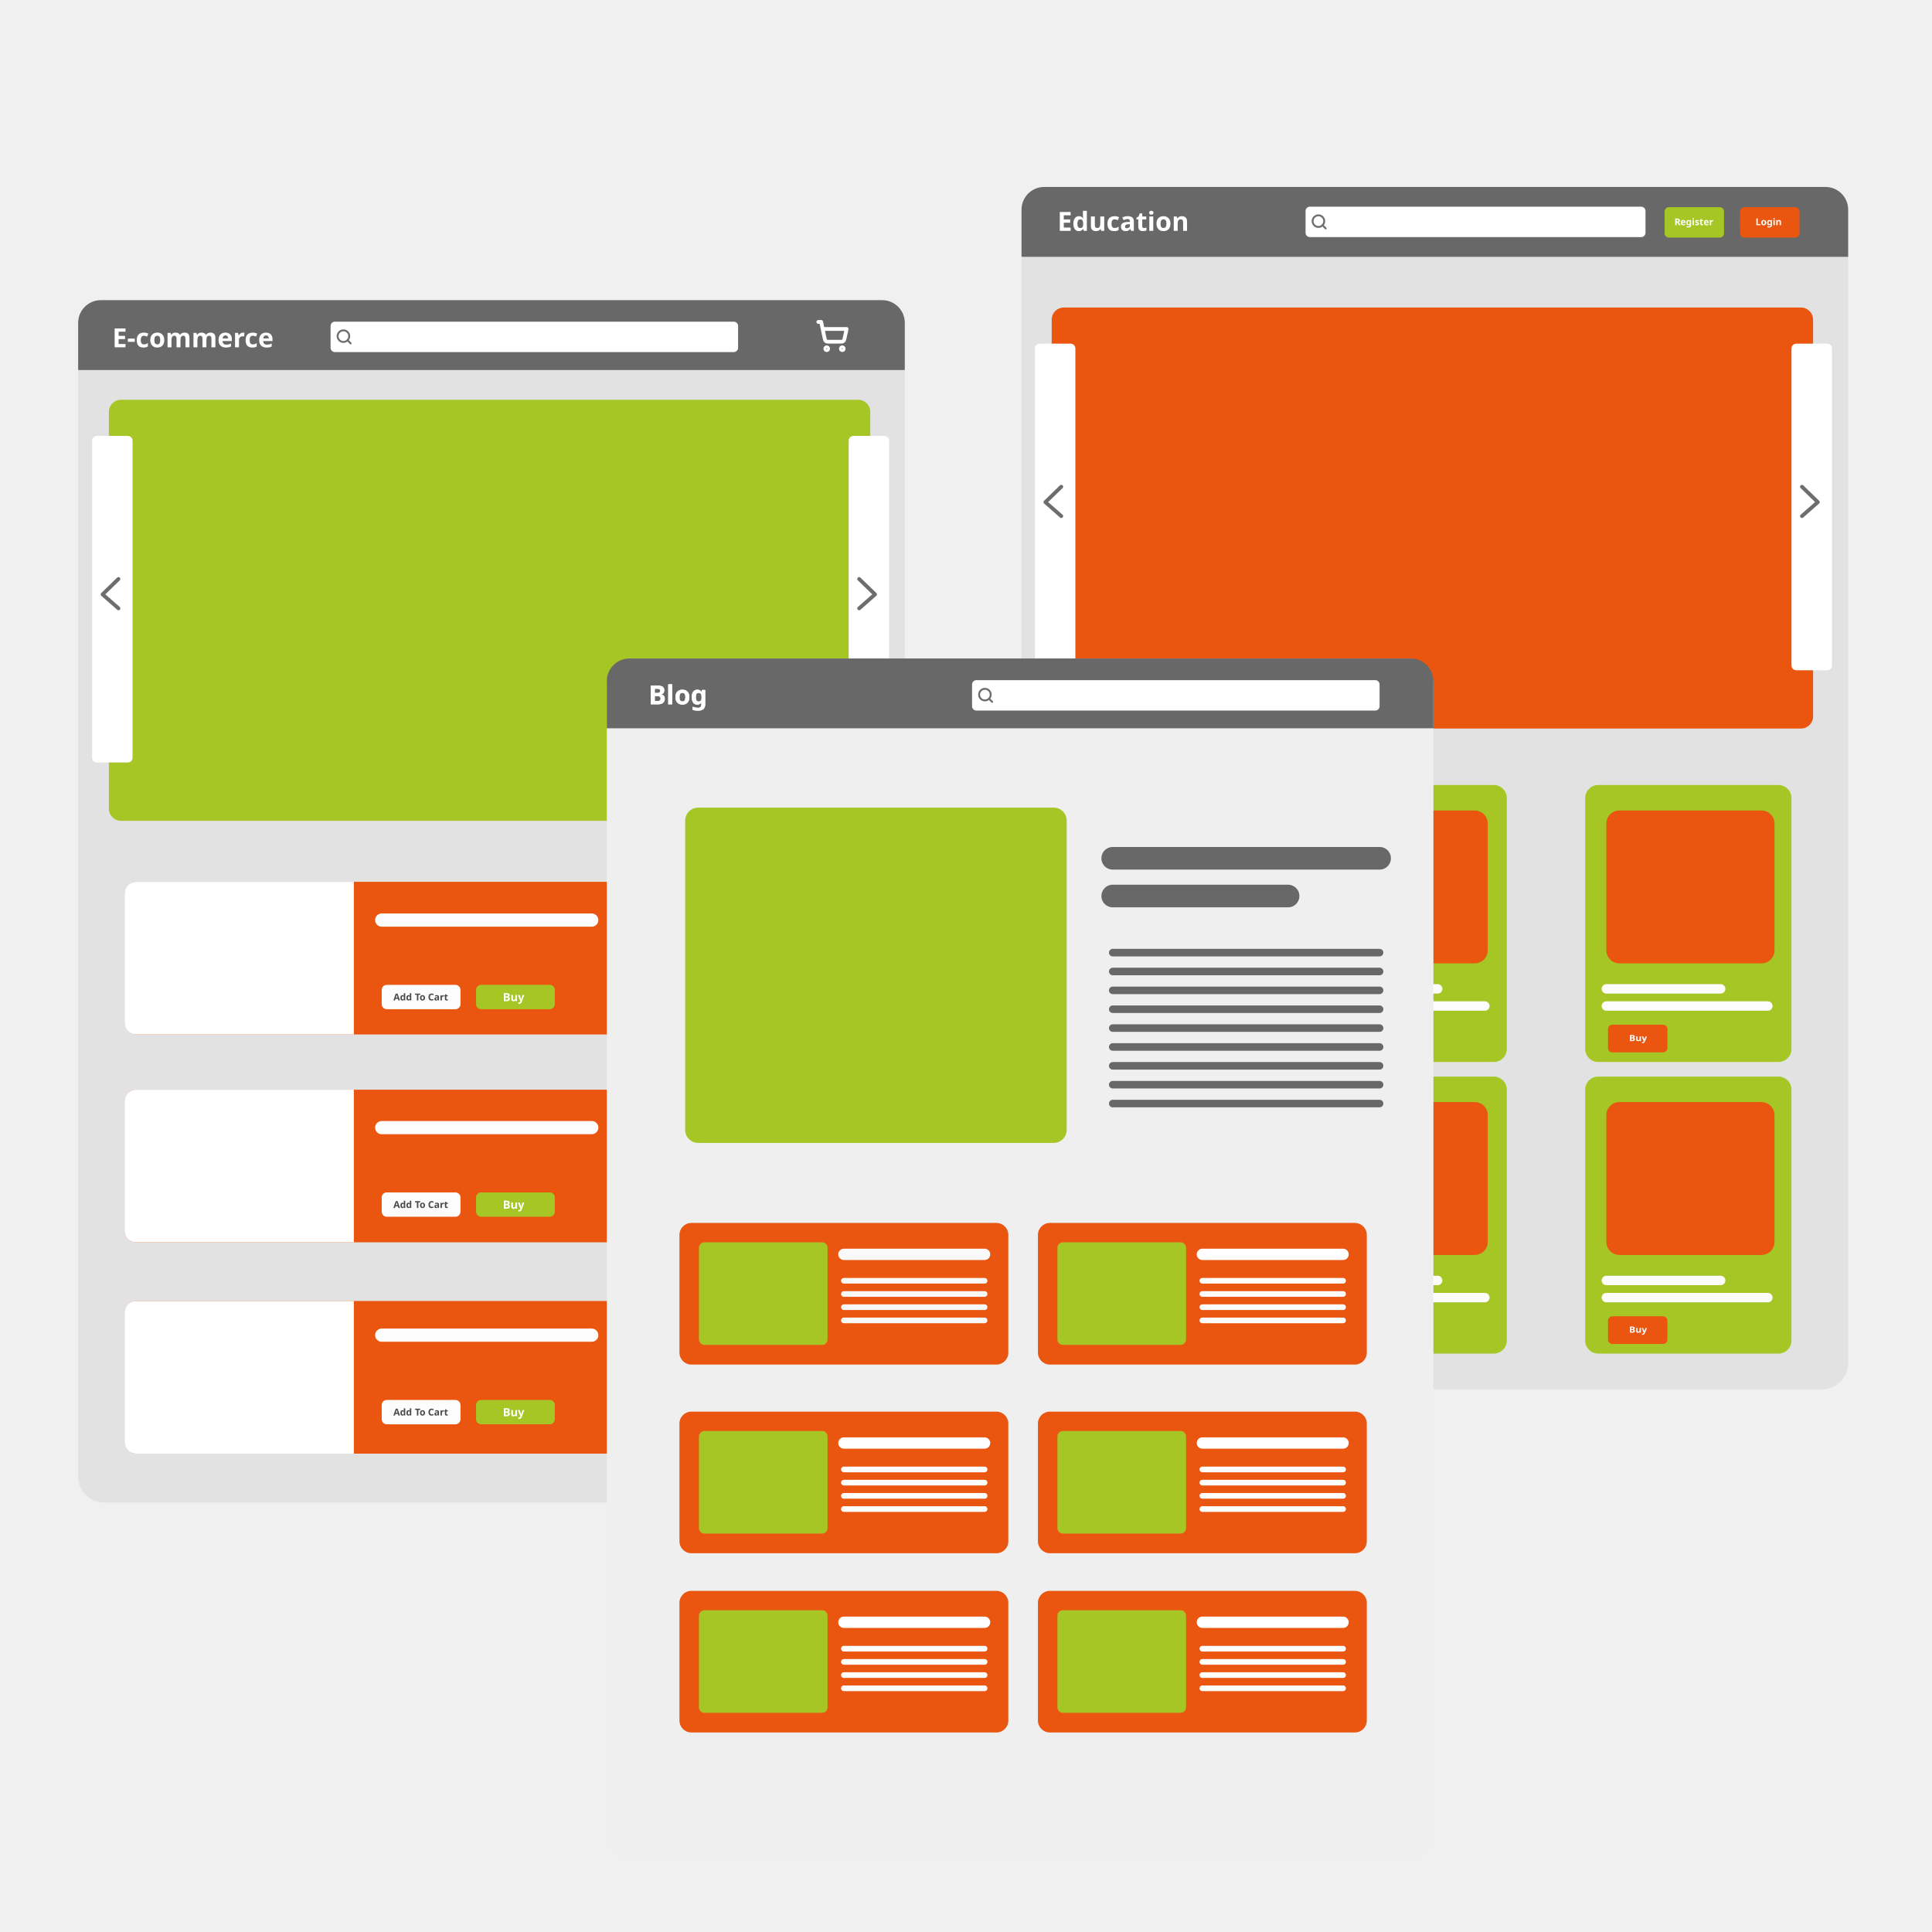
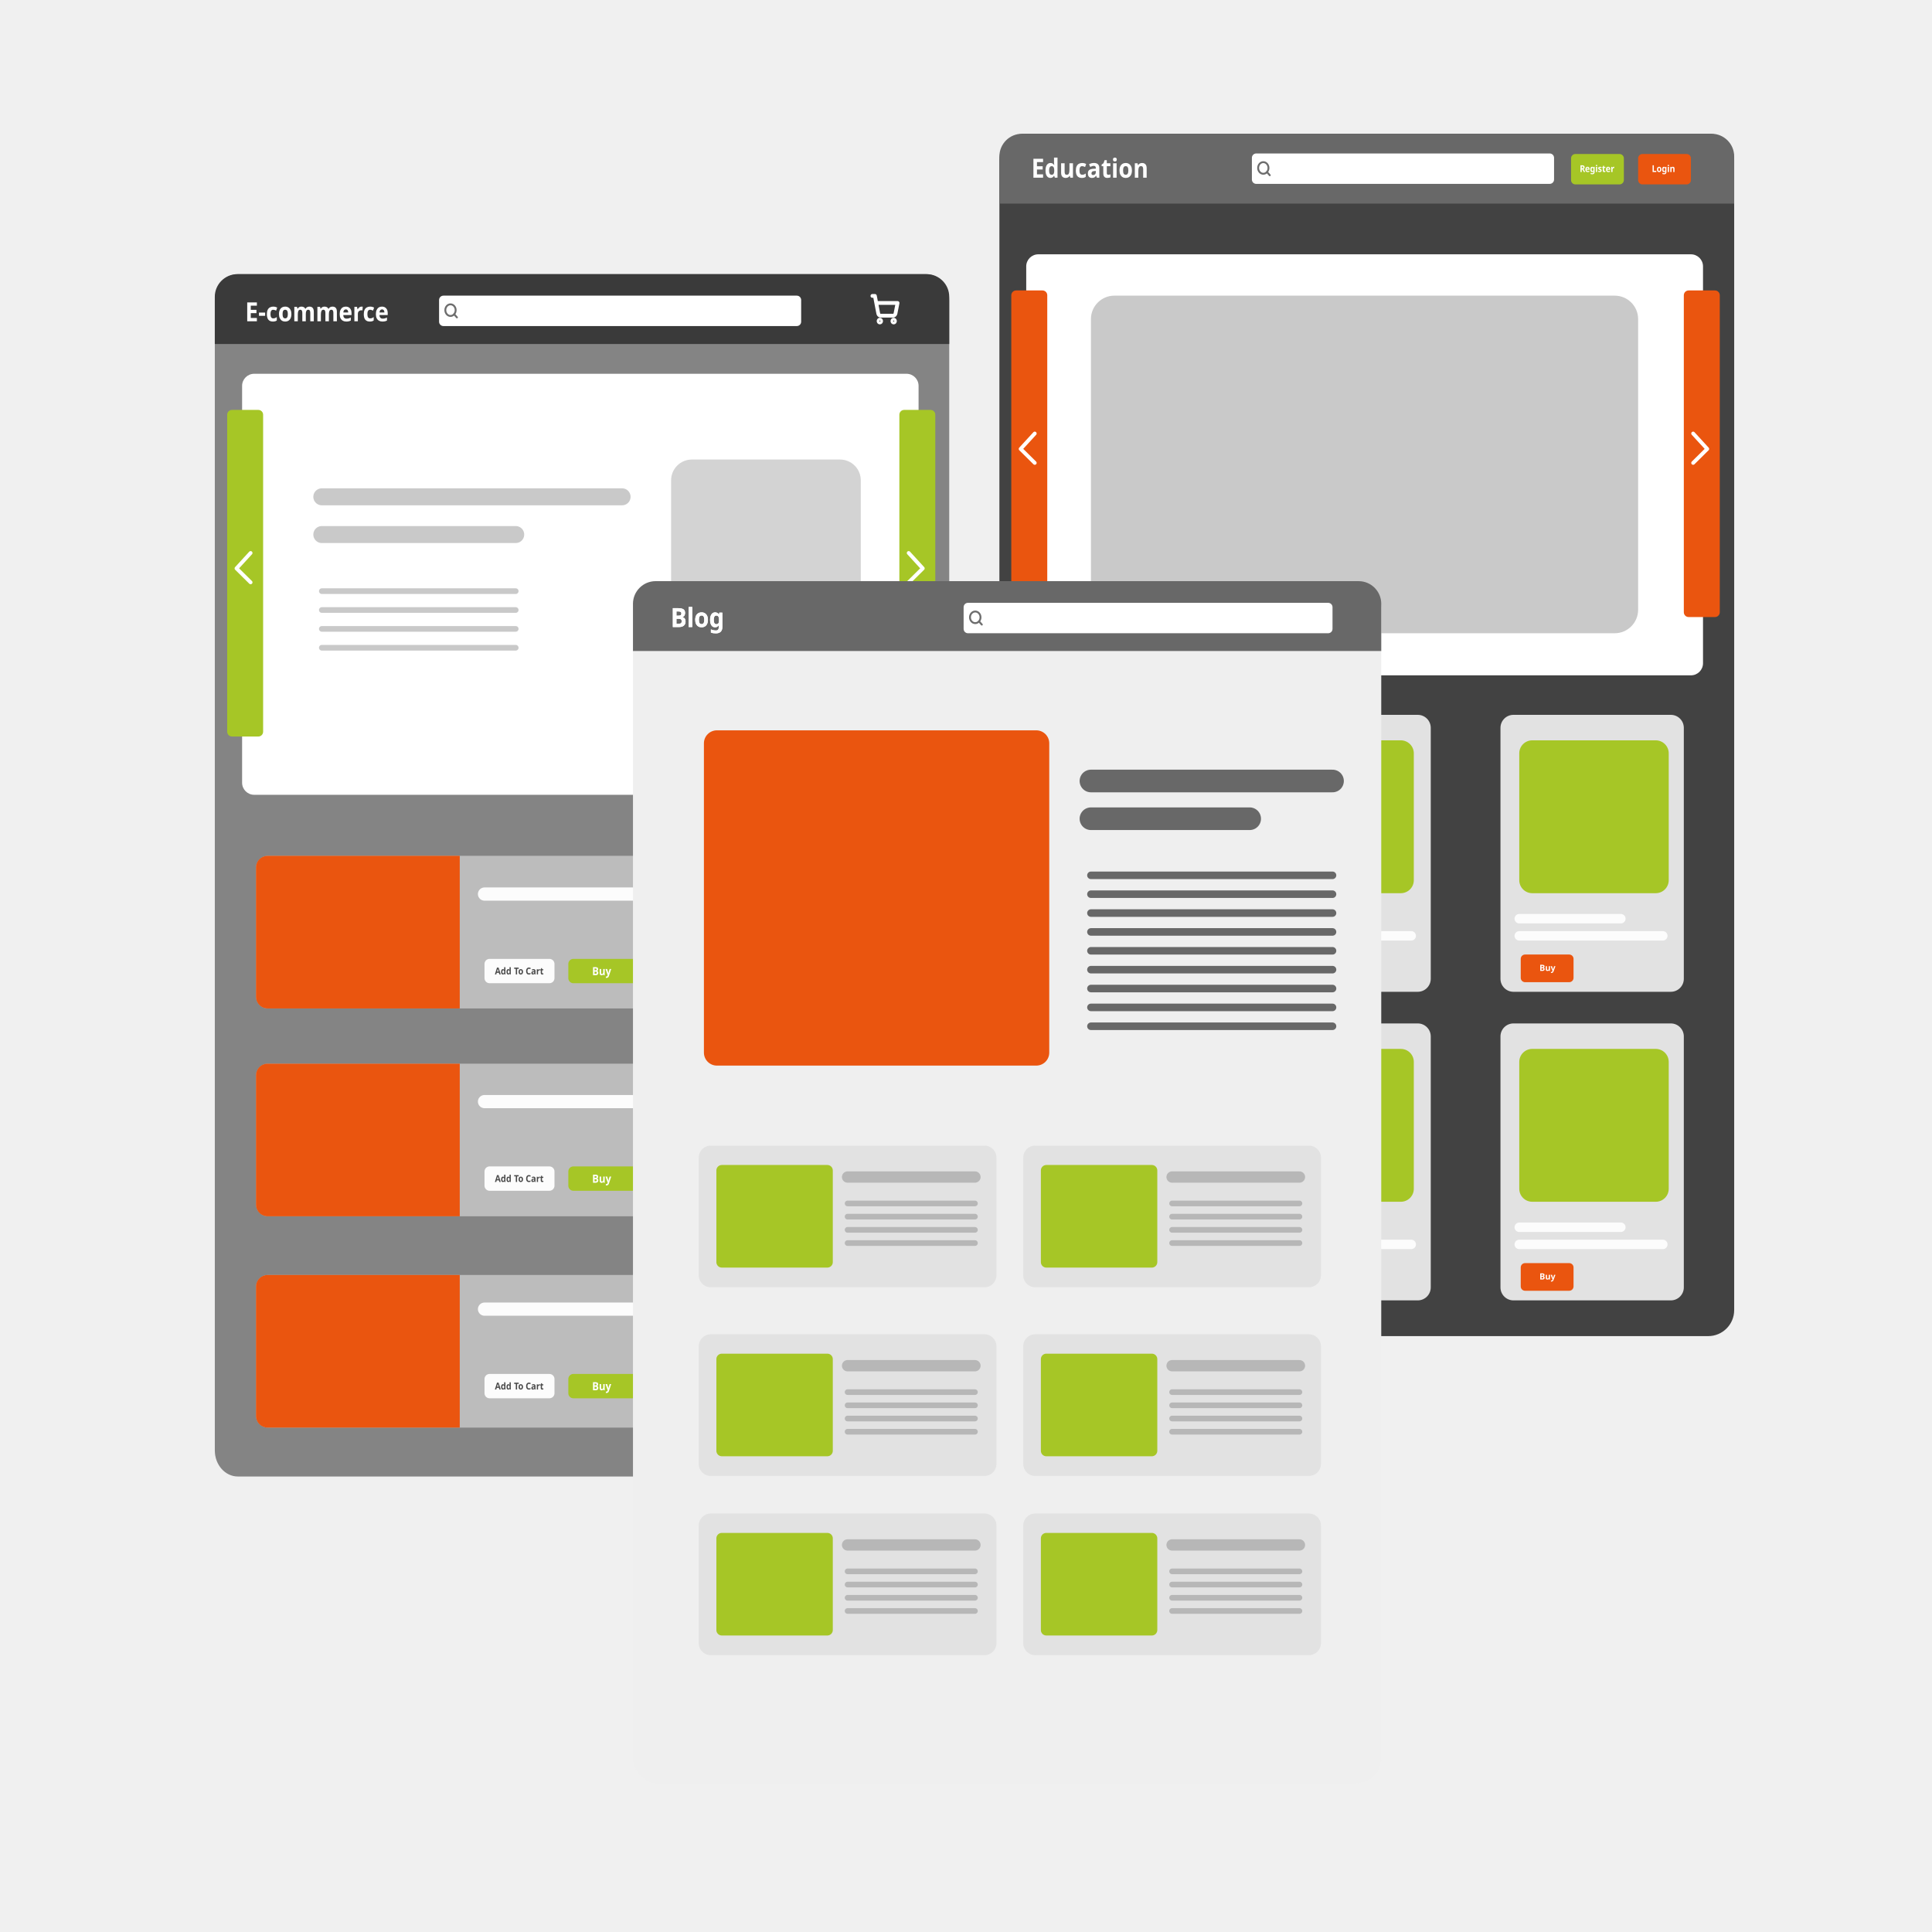
<svg xmlns="http://www.w3.org/2000/svg" id="Layer_27" viewBox="0 0 1024 1024">
-   <rect x="541.43" y="99.09" width="438.13" height="637.28" rx="13.79" ry="13.79" style="fill: #e2e2e2;" />
-   <rect x="840.19" y="416.08" width="109.33" height="146.79" rx="6.89" ry="6.89" style="fill: #a6c626;" />
-   <rect x="851.4" y="429.58" width="89.12" height="81.02" rx="6.89" ry="6.89" style="fill: #ea550f;" />
-   <rect x="689.3" y="416.08" width="109.33" height="146.79" rx="6.89" ry="6.89" style="fill: #a6c626;" />
-   <rect x="699.4" y="429.58" width="89.12" height="81.02" rx="6.89" ry="6.89" style="fill: #ea550f;" />
-   <line x1="701.4" y1="524.12" x2="761.98" y2="524.12" style="fill: none; stroke: #fcfcfc; stroke-linecap: round; stroke-miterlimit: 10; stroke-width: 5px;" />
-   <line x1="701.4" y1="533.21" x2="787" y2="533.21" style="fill: none; stroke: #fcfcfc; stroke-linecap: round; stroke-miterlimit: 10; stroke-width: 5px;" />
-   <rect x="852.28" y="543.11" width="31.49" height="14.66" rx="2.3" ry="2.3" style="fill: #ea550f;" />
-   <text transform="translate(863.45 551.8) scale(1.1 1)" style="fill: #fff; font-family: SegoeUIVariable-BoldSmall, 'Segoe UI Variable'; font-size: 4.55px; font-variation-settings: 'wght' 700, 'opsz' 8; font-weight: 700;">
-     <tspan x="0" y="0">Buy</tspan>
-   </text>
-   <line x1="851.4" y1="524.12" x2="911.98" y2="524.12" style="fill: none; stroke: #fcfcfc; stroke-linecap: round; stroke-miterlimit: 10; stroke-width: 5px;" />
-   <line x1="851.4" y1="533.21" x2="937" y2="533.21" style="fill: none; stroke: #fcfcfc; stroke-linecap: round; stroke-miterlimit: 10; stroke-width: 5px;" />
-   <rect x="840.19" y="570.63" width="109.33" height="146.79" rx="6.89" ry="6.89" style="fill: #a6c626;" />
-   <rect x="851.4" y="584.13" width="89.12" height="81.02" rx="6.89" ry="6.89" style="fill: #ea550f;" />
-   <rect x="689.3" y="570.63" width="109.33" height="146.79" rx="6.89" ry="6.89" style="fill: #a6c626;" />
-   <rect x="699.4" y="584.13" width="89.12" height="81.02" rx="6.89" ry="6.89" style="fill: #ea550f;" />
-   <line x1="701.4" y1="678.67" x2="761.98" y2="678.67" style="fill: none; stroke: #fcfcfc; stroke-linecap: round; stroke-miterlimit: 10; stroke-width: 5px;" />
-   <line x1="701.4" y1="687.76" x2="787" y2="687.76" style="fill: none; stroke: #fcfcfc; stroke-linecap: round; stroke-miterlimit: 10; stroke-width: 5px;" />
-   <rect x="852.28" y="697.67" width="31.49" height="14.66" rx="2.3" ry="2.3" style="fill: #ea550f;" />
-   <text transform="translate(863.45 706.35) scale(1.1 1)" style="fill: #fff; font-family: SegoeUIVariable-BoldSmall, 'Segoe UI Variable'; font-size: 4.55px; font-variation-settings: 'wght' 700, 'opsz' 8; font-weight: 700;">
-     <tspan x="0" y="0">Buy</tspan>
-   </text>
-   <line x1="851.4" y1="678.67" x2="911.98" y2="678.67" style="fill: none; stroke: #fcfcfc; stroke-linecap: round; stroke-miterlimit: 10; stroke-width: 5px;" />
-   <line x1="851.4" y1="687.76" x2="937" y2="687.76" style="fill: none; stroke: #fcfcfc; stroke-linecap: round; stroke-miterlimit: 10; stroke-width: 5px;" />
-   <rect x="557.42" y="162.99" width="403.55" height="223.15" rx="6.4" ry="6.4" style="fill: #ea550f;" />
-   <rect x="949.52" y="182.14" width="21.45" height="173.11" rx="2.55" ry="2.55" style="fill: #fff;" />
-   <rect x="548.52" y="182.14" width="21.45" height="173.11" rx="2.55" ry="2.55" style="fill: #fff;" />
-   <polyline points="562.5 257.97 554.07 266.14 562.5 273.54" style="fill: none; stroke: #6d6d6d; stroke-linecap: round; stroke-linejoin: round; stroke-width: 2px;" />
-   <polyline points="955.07 257.97 963.5 266.14 955.07 273.54" style="fill: none; stroke: #6d6d6d; stroke-linecap: round; stroke-linejoin: round; stroke-width: 2px;" />
-   <path d="M479.55,172.87v609.7c0,7.62-6.17,13.79-13.78,13.79H55.21c-7.61,0-13.78-6.17-13.78-13.79V172.87c0-7.61,6.17-13.78,13.78-13.78h410.56c7.61,0,13.78,6.17,13.78,13.78Z" style="fill: #e2e2e2;" />
-   <rect x="66" y="467.38" width="394.53" height="80.9" rx="6.31" ry="6.31" style="fill: #ea550f;" />
-   <path d="M72.14,467.38h115.41v80.9h-115.41c-3.39,0-6.14-2.75-6.14-6.14v-68.62c0-3.39,2.75-6.14,6.14-6.14Z" style="fill: #fff;" />
-   <rect x="66" y="577.55" width="394.53" height="80.9" rx="6.31" ry="6.31" style="fill: #ea550f;" />
-   <path d="M72.14,577.55h115.41v80.9h-115.41c-3.39,0-6.14-2.75-6.14-6.14v-68.62c0-3.39,2.75-6.14,6.14-6.14Z" style="fill: #fff;" />
-   <rect x="66" y="689.55" width="394.53" height="80.9" rx="6.31" ry="6.31" style="fill: #ea550f;" />
-   <path d="M72.14,689.55h115.41v80.9h-115.41c-3.39,0-6.14-2.75-6.14-6.14v-68.62c0-3.39,2.75-6.14,6.14-6.14Z" style="fill: #fff;" />
-   <rect x="57.71" y="211.89" width="403.55" height="223.15" rx="6.4" ry="6.4" style="fill: #a6c626;" />
-   <rect x="449.81" y="231.04" width="21.45" height="173.11" rx="2.55" ry="2.55" style="fill: #fff;" />
-   <rect x="321.62" y="349" width="438.13" height="637.28" rx="13.79" ry="13.79" style="fill: #efefef;" />
-   <rect x="363.15" y="428.06" width="202.21" height="177.7" rx="6.89" ry="6.89" style="fill: #a6c626;" />
-   <line x1="589.77" y1="454.91" x2="731.21" y2="454.91" style="fill: none; stroke: #686868; stroke-linecap: round; stroke-miterlimit: 10; stroke-width: 12px;" />
-   <line x1="589.77" y1="474.91" x2="682.7" y2="474.91" style="fill: none; stroke: #686868; stroke-linecap: round; stroke-miterlimit: 10; stroke-width: 12px;" />
-   <line x1="589.77" y1="504.91" x2="731.21" y2="504.91" style="fill: none; stroke: #686868; stroke-linecap: round; stroke-miterlimit: 10; stroke-width: 4px;" />
-   <line x1="589.77" y1="514.91" x2="731.21" y2="514.91" style="fill: none; stroke: #686868; stroke-linecap: round; stroke-miterlimit: 10; stroke-width: 4px;" />
-   <line x1="589.77" y1="524.91" x2="731.21" y2="524.91" style="fill: none; stroke: #686868; stroke-linecap: round; stroke-miterlimit: 10; stroke-width: 4px;" />
-   <line x1="589.77" y1="534.91" x2="731.21" y2="534.91" style="fill: none; stroke: #686868; stroke-linecap: round; stroke-miterlimit: 10; stroke-width: 4px;" />
-   <line x1="589.77" y1="554.91" x2="731.21" y2="554.91" style="fill: none; stroke: #686868; stroke-linecap: round; stroke-miterlimit: 10; stroke-width: 4px;" />
-   <line x1="589.77" y1="564.91" x2="731.21" y2="564.91" style="fill: none; stroke: #686868; stroke-linecap: round; stroke-miterlimit: 10; stroke-width: 4px;" />
-   <line x1="589.77" y1="574.91" x2="731.21" y2="574.91" style="fill: none; stroke: #686868; stroke-linecap: round; stroke-miterlimit: 10; stroke-width: 4px;" />
-   <line x1="589.77" y1="584.91" x2="731.21" y2="584.91" style="fill: none; stroke: #686868; stroke-linecap: round; stroke-miterlimit: 10; stroke-width: 4px;" />
-   <line x1="589.77" y1="544.91" x2="731.21" y2="544.91" style="fill: none; stroke: #686868; stroke-linecap: round; stroke-miterlimit: 10; stroke-width: 4px;" />
-   <path d="M333.62,349h414.13c6.62,0,12,5.38,12,12v25.02h-438.13v-25.02c0-6.62,5.38-12,12-12Z" style="fill: #686868;" />
-   <path d="M53.43,159.09h414.13c6.62,0,12,5.38,12,12v25.02H41.43v-25.02c0-6.62,5.38-12,12-12Z" style="fill: #686868;" />
-   <path d="M553.43,99.09h414.13c6.62,0,12,5.38,12,12v25.02h-438.13v-25.02c0-6.62,5.38-12,12-12Z" style="fill: #686868;" />
-   <text transform="translate(343.68 373.32)" style="fill: #fff; font-family: SegoeUIVariable-BoldSmall, 'Segoe UI Variable'; font-size: 14px; font-variation-settings: 'wght' 700, 'opsz' 8; font-weight: 700;">
-     <tspan x="0" y="0">Blog</tspan>
-   </text>
-   <text transform="translate(343.68 373.32)" style="fill: #fff; font-family: SegoeUIVariable-BoldSmall, 'Segoe UI Variable'; font-size: 14px; font-variation-settings: 'wght' 700, 'opsz' 8; font-weight: 700;">
-     <tspan x="0" y="0">Blog</tspan>
-   </text>
-   <text transform="translate(59.5 184.07)" style="fill: #fff; font-family: SegoeUIVariable-BoldSmall, 'Segoe UI Variable'; font-size: 14px; font-variation-settings: 'wght' 700, 'opsz' 8; font-weight: 700;">
-     <tspan x="0" y="0">E-commerce</tspan>
-   </text>
-   <rect x="360.13" y="648.19" width="174.3" height="75.06" rx="6.31" ry="6.31" style="fill: #ea550f;" />
-   <rect x="370.45" y="658.45" width="68.17" height="54.38" rx="2.89" ry="2.89" style="fill: #a6c626;" />
-   <line x1="447.28" y1="664.83" x2="521.85" y2="664.83" style="fill: none; stroke: #f9f9f9; stroke-linecap: round; stroke-miterlimit: 10; stroke-width: 6px;" />
-   <line x1="447.28" y1="678.83" x2="521.85" y2="678.83" style="fill: none; stroke: #f9f9f9; stroke-linecap: round; stroke-miterlimit: 10; stroke-width: 3px;" />
-   <line x1="447.28" y1="685.83" x2="521.85" y2="685.83" style="fill: none; stroke: #f9f9f9; stroke-linecap: round; stroke-miterlimit: 10; stroke-width: 3px;" />
-   <line x1="447.28" y1="692.83" x2="521.85" y2="692.83" style="fill: none; stroke: #f9f9f9; stroke-linecap: round; stroke-miterlimit: 10; stroke-width: 3px;" />
-   <line x1="447.28" y1="699.83" x2="521.85" y2="699.83" style="fill: none; stroke: #f9f9f9; stroke-linecap: round; stroke-miterlimit: 10; stroke-width: 3px;" />
-   <rect x="550.13" y="648.19" width="174.3" height="75.06" rx="6.31" ry="6.31" style="fill: #ea550f;" />
-   <rect x="560.45" y="658.45" width="68.17" height="54.38" rx="2.89" ry="2.89" style="fill: #a6c626;" />
-   <line x1="637.28" y1="664.83" x2="711.85" y2="664.83" style="fill: none; stroke: #fff; stroke-linecap: round; stroke-miterlimit: 10; stroke-width: 6px;" />
-   <line x1="637.28" y1="678.83" x2="711.85" y2="678.83" style="fill: none; stroke: #fff; stroke-linecap: round; stroke-miterlimit: 10; stroke-width: 3px;" />
-   <line x1="637.28" y1="685.83" x2="711.85" y2="685.83" style="fill: none; stroke: #fff; stroke-linecap: round; stroke-miterlimit: 10; stroke-width: 3px;" />
-   <line x1="637.28" y1="692.83" x2="711.85" y2="692.83" style="fill: none; stroke: #fff; stroke-linecap: round; stroke-miterlimit: 10; stroke-width: 3px;" />
-   <line x1="637.28" y1="699.83" x2="711.85" y2="699.83" style="fill: none; stroke: #fff; stroke-linecap: round; stroke-miterlimit: 10; stroke-width: 3px;" />
-   <rect x="360.13" y="748.19" width="174.3" height="75.06" rx="6.31" ry="6.31" style="fill: #ea550f;" />
-   <rect x="370.45" y="758.45" width="68.17" height="54.38" rx="2.89" ry="2.89" style="fill: #a6c626;" />
-   <line x1="447.28" y1="764.83" x2="521.85" y2="764.83" style="fill: none; stroke: #fff; stroke-linecap: round; stroke-miterlimit: 10; stroke-width: 6px;" />
-   <line x1="447.28" y1="778.83" x2="521.85" y2="778.83" style="fill: none; stroke: #fff; stroke-linecap: round; stroke-miterlimit: 10; stroke-width: 3px;" />
-   <line x1="447.28" y1="785.83" x2="521.85" y2="785.83" style="fill: none; stroke: #fff; stroke-linecap: round; stroke-miterlimit: 10; stroke-width: 3px;" />
-   <line x1="447.28" y1="792.83" x2="521.85" y2="792.83" style="fill: none; stroke: #fff; stroke-linecap: round; stroke-miterlimit: 10; stroke-width: 3px;" />
-   <line x1="447.28" y1="799.83" x2="521.85" y2="799.83" style="fill: none; stroke: #fff; stroke-linecap: round; stroke-miterlimit: 10; stroke-width: 3px;" />
-   <rect x="550.13" y="748.19" width="174.3" height="75.06" rx="6.31" ry="6.31" style="fill: #ea550f;" />
-   <rect x="560.45" y="758.45" width="68.17" height="54.38" rx="2.89" ry="2.89" style="fill: #a6c626;" />
-   <line x1="637.28" y1="764.83" x2="711.85" y2="764.83" style="fill: none; stroke: #fff; stroke-linecap: round; stroke-miterlimit: 10; stroke-width: 6px;" />
-   <line x1="637.28" y1="778.83" x2="711.85" y2="778.83" style="fill: none; stroke: #fff; stroke-linecap: round; stroke-miterlimit: 10; stroke-width: 3px;" />
-   <line x1="637.28" y1="785.83" x2="711.85" y2="785.83" style="fill: none; stroke: #fff; stroke-linecap: round; stroke-miterlimit: 10; stroke-width: 3px;" />
-   <line x1="637.28" y1="792.83" x2="711.85" y2="792.83" style="fill: none; stroke: #fff; stroke-linecap: round; stroke-miterlimit: 10; stroke-width: 3px;" />
-   <line x1="637.28" y1="799.83" x2="711.85" y2="799.83" style="fill: none; stroke: #fff; stroke-linecap: round; stroke-miterlimit: 10; stroke-width: 3px;" />
-   <rect x="360.13" y="843.19" width="174.3" height="75.06" rx="6.31" ry="6.31" style="fill: #ea550f;" />
-   <rect x="370.45" y="853.45" width="68.17" height="54.38" rx="2.89" ry="2.89" style="fill: #a6c626;" />
-   <line x1="447.28" y1="859.83" x2="521.85" y2="859.83" style="fill: none; stroke: #fff; stroke-linecap: round; stroke-miterlimit: 10; stroke-width: 6px;" />
-   <line x1="447.28" y1="873.83" x2="521.85" y2="873.83" style="fill: none; stroke: #fff; stroke-linecap: round; stroke-miterlimit: 10; stroke-width: 3px;" />
-   <line x1="447.28" y1="880.83" x2="521.85" y2="880.83" style="fill: none; stroke: #fff; stroke-linecap: round; stroke-miterlimit: 10; stroke-width: 3px;" />
-   <line x1="447.28" y1="887.83" x2="521.85" y2="887.83" style="fill: none; stroke: #fff; stroke-linecap: round; stroke-miterlimit: 10; stroke-width: 3px;" />
-   <line x1="447.28" y1="894.83" x2="521.85" y2="894.83" style="fill: none; stroke: #fff; stroke-linecap: round; stroke-miterlimit: 10; stroke-width: 3px;" />
-   <rect x="550.13" y="843.19" width="174.3" height="75.06" rx="6.31" ry="6.31" style="fill: #ea550f;" />
-   <rect x="560.45" y="853.45" width="68.17" height="54.38" rx="2.89" ry="2.89" style="fill: #a6c626;" />
-   <line x1="637.28" y1="859.83" x2="711.85" y2="859.83" style="fill: none; stroke: #fff; stroke-linecap: round; stroke-miterlimit: 10; stroke-width: 6px;" />
-   <line x1="637.28" y1="873.83" x2="711.85" y2="873.83" style="fill: none; stroke: #fff; stroke-linecap: round; stroke-miterlimit: 10; stroke-width: 3px;" />
-   <line x1="637.28" y1="880.83" x2="711.85" y2="880.83" style="fill: none; stroke: #fff; stroke-linecap: round; stroke-miterlimit: 10; stroke-width: 3px;" />
-   <line x1="637.28" y1="887.83" x2="711.85" y2="887.83" style="fill: none; stroke: #fff; stroke-linecap: round; stroke-miterlimit: 10; stroke-width: 3px;" />
-   <line x1="637.28" y1="894.83" x2="711.85" y2="894.83" style="fill: none; stroke: #fff; stroke-linecap: round; stroke-miterlimit: 10; stroke-width: 3px;" />
-   <circle cx="438.18" cy="184.82" r=".75" style="fill: none; stroke: #fff; stroke-linecap: round; stroke-linejoin: round; stroke-width: 2px;" />
-   <circle cx="446.43" cy="184.82" r=".75" style="fill: none; stroke: #fff; stroke-linecap: round; stroke-linejoin: round; stroke-width: 2px;" />
-   <path d="M433.72,170.62h1.5l1.99,9.31c.15.7.78,1.2,1.5,1.18h7.33c.7,0,1.31-.49,1.46-1.18l1.24-5.57h-12.72" style="fill: none; stroke: #fff; stroke-linecap: round; stroke-linejoin: round; stroke-width: 2px;" />
-   <rect x="515.21" y="360.49" width="216" height="16.12" rx="2.3" ry="2.3" style="fill: #fff;" />
  <g>
-     <circle cx="522.02" cy="368.16" r="3.08" style="fill: none; stroke: #6d6d6d; stroke-linecap: round; stroke-linejoin: round;" />
-     <path d="M525.87,372.02l-1.66-1.66" style="fill: none; stroke: #6d6d6d; stroke-linecap: round; stroke-linejoin: round;" />
+     <rect x="529.7" y="70.89" width="389.45" height="637.28" rx="13.79" ry="13.79" style="fill: #424242;" />
+     <rect x="795.28" y="378.88" width="97.18" height="146.79" rx="6.89" ry="6.89" style="fill: #e2e2e2;" />
+     <rect x="805.24" y="392.39" width="79.22" height="81.02" rx="6.89" ry="6.89" style="fill: #a6c626;" />
+     <rect x="661.15" y="378.88" width="97.18" height="146.79" rx="6.89" ry="6.89" style="fill: #e2e2e2;" />
+     <rect x="670.13" y="392.39" width="79.22" height="81.02" rx="6.89" ry="6.89" style="fill: #a6c626;" />
+     <line x1="671.91" y1="486.92" x2="725.75" y2="486.92" style="fill: none; stroke: #fcfcfc; stroke-linecap: round; stroke-miterlimit: 10; stroke-width: 5px;" />
+     <line x1="671.91" y1="496.01" x2="747.99" y2="496.01" style="fill: none; stroke: #fcfcfc; stroke-linecap: round; stroke-miterlimit: 10; stroke-width: 5px;" />
+     <rect x="806.02" y="505.92" width="27.99" height="14.66" rx="2.3" ry="2.3" style="fill: #ea550f;" />
+     <text transform="translate(815.95 514.6) scale(.98 1)" style="fill: #fff; font-family: SegoeUIVariable-BoldSmall, 'Segoe UI Variable'; font-size: 4.55px; font-variation-settings: 'wght' 700, 'opsz' 8; font-weight: 700;">
+       <tspan x="0" y="0">Buy</tspan>
+     </text>
+     <line x1="805.24" y1="486.92" x2="859.09" y2="486.92" style="fill: none; stroke: #fcfcfc; stroke-linecap: round; stroke-miterlimit: 10; stroke-width: 5px;" />
+     <line x1="805.24" y1="496.01" x2="881.33" y2="496.01" style="fill: none; stroke: #fcfcfc; stroke-linecap: round; stroke-miterlimit: 10; stroke-width: 5px;" />
+     <rect x="795.28" y="542.44" width="97.18" height="146.79" rx="6.89" ry="6.89" style="fill: #e2e2e2;" />
+     <rect x="805.24" y="555.94" width="79.22" height="81.02" rx="6.89" ry="6.89" style="fill: #a6c626;" />
+     <rect x="661.15" y="542.44" width="97.18" height="146.79" rx="6.89" ry="6.89" style="fill: #e2e2e2;" />
+     <rect x="670.13" y="555.94" width="79.22" height="81.02" rx="6.89" ry="6.89" style="fill: #a6c626;" />
+     <line x1="671.91" y1="650.47" x2="725.75" y2="650.47" style="fill: none; stroke: #fcfcfc; stroke-linecap: round; stroke-miterlimit: 10; stroke-width: 5px;" />
+     <line x1="671.91" y1="659.56" x2="747.99" y2="659.56" style="fill: none; stroke: #fcfcfc; stroke-linecap: round; stroke-miterlimit: 10; stroke-width: 5px;" />
+     <rect x="806.02" y="669.47" width="27.99" height="14.66" rx="2.3" ry="2.3" style="fill: #ea550f;" />
+     <text transform="translate(815.95 678.16) scale(.98 1)" style="fill: #fff; font-family: SegoeUIVariable-BoldSmall, 'Segoe UI Variable'; font-size: 4.55px; font-variation-settings: 'wght' 700, 'opsz' 8; font-weight: 700;">
+       <tspan x="0" y="0">Buy</tspan>
+     </text>
+     <line x1="805.24" y1="650.47" x2="859.09" y2="650.47" style="fill: none; stroke: #fcfcfc; stroke-linecap: round; stroke-miterlimit: 10; stroke-width: 5px;" />
+     <line x1="805.24" y1="659.56" x2="881.33" y2="659.56" style="fill: none; stroke: #fcfcfc; stroke-linecap: round; stroke-miterlimit: 10; stroke-width: 5px;" />
+     <rect x="543.92" y="134.79" width="358.71" height="223.15" rx="6.4" ry="6.4" style="fill: #fff;" />
+     <rect x="892.46" y="153.94" width="19.06" height="173.11" rx="2.55" ry="2.55" style="fill: #ea550f;" />
+     <rect x="536.01" y="153.94" width="19.06" height="173.11" rx="2.55" ry="2.55" style="fill: #ea550f;" />
+     <polyline points="548.44 229.77 540.95 237.94 548.44 245.35" style="fill: none; stroke: #fff; stroke-linecap: round; stroke-linejoin: round; stroke-width: 2px;" />
+     <polyline points="897.4 229.77 904.89 237.94 897.4 245.35" style="fill: none; stroke: #fff; stroke-linecap: round; stroke-linejoin: round; stroke-width: 2px;" />
+     <path d="M541.7,70.89h365.45c6.62,0,12,5.38,12,12v25.02h-389.45v-25.02c0-6.62,5.38-12,12-12Z" style="fill: #686868;" />
+     <text transform="translate(546.61 94.17) scale(.89 1)" style="fill: #fff; font-family: SegoeUIVariable-BoldSmall, 'Segoe UI Variable'; font-size: 14px; font-variation-settings: 'wght' 700, 'opsz' 8; font-weight: 700;">
+       <tspan x="0" y="0">Education</tspan>
+     </text>
+     <rect x="663.53" y="81.34" width="160.15" height="16.12" rx="2.3" ry="2.3" style="fill: #fff;" />
+     <rect x="832.69" y="81.62" width="27.99" height="16.12" rx="2.3" ry="2.3" style="fill: #a6c626;" />
+     <rect x="868.24" y="81.62" width="27.99" height="16.12" rx="2.3" ry="2.3" style="fill: #ea550f;" />
+     <g>
+       <ellipse cx="669.58" cy="89.02" rx="2.74" ry="3.08" style="fill: none; stroke: #6d6d6d; stroke-linecap: round; stroke-linejoin: round;" />
+       <path d="M673.01,92.87l-1.47-1.66" style="fill: none; stroke: #6d6d6d; stroke-linecap: round; stroke-linejoin: round;" />
+     </g>
+     <text transform="translate(837.28 91.17) scale(.89 1)" style="fill: #fff; font-family: SegoeUIVariable-BoldSmall, 'Segoe UI Variable'; font-size: 5px; font-variation-settings: 'wght' 700, 'opsz' 8; font-weight: 700;">
+       <tspan x="0" y="0" style="letter-spacing: -.03em;">R</tspan>
+       <tspan x="3.14" y="0">egister</tspan>
+     </text>
+     <text transform="translate(875.5 91.17) scale(.89 1)" style="fill: #fff; font-family: SegoeUIVariable-BoldSmall, 'Segoe UI Variable'; font-size: 5px; font-variation-settings: 'wght' 700, 'opsz' 8; font-weight: 700;">
+       <tspan x="0" y="0">Login</tspan>
+     </text>
+     <rect x="578.22" y="156.7" width="290.02" height="178.93" rx="12.43" ry="12.43" style="fill: #c9c9c9;" />
  </g>
-   <text transform="translate(560.45 122.37)" style="fill: #fff; font-family: SegoeUIVariable-BoldSmall, 'Segoe UI Variable'; font-size: 14px; font-variation-settings: 'wght' 700, 'opsz' 8; font-weight: 700;">
-     <tspan x="0" y="0">Education</tspan>
-   </text>
-   <rect x="691.98" y="109.54" width="180.17" height="16.12" rx="2.3" ry="2.3" style="fill: #fff;" />
-   <rect x="882.28" y="109.81" width="31.49" height="16.12" rx="2.3" ry="2.3" style="fill: #a6c626;" />
-   <rect x="922.28" y="109.81" width="31.49" height="16.12" rx="2.3" ry="2.3" style="fill: #ea550f;" />
  <g>
-     <circle cx="698.79" cy="117.21" r="3.08" style="fill: none; stroke: #6d6d6d; stroke-linecap: round; stroke-linejoin: round;" />
-     <path d="M702.64,121.06l-1.66-1.66" style="fill: none; stroke: #6d6d6d; stroke-linecap: round; stroke-linejoin: round;" />
+     <path d="M503.11,159.09v609.7c0,7.62-5.48,13.79-12.24,13.79H126.1c-6.76,0-12.24-6.17-12.24-13.79V159.09c0-7.61,5.48-13.78,12.24-13.78h364.76c6.76,0,12.24,6.17,12.24,13.78Z" style="fill: #848484;" />
+     <rect x="135.68" y="453.6" width="350.52" height="80.9" rx="6.31" ry="6.31" style="fill: #bcbcbc;" />
+     <path d="M141.82,453.6h101.86v80.9h-101.86c-3.39,0-6.14-2.75-6.14-6.14v-68.62c0-3.39,2.75-6.14,6.14-6.14Z" style="fill: #ea550f;" />
+     <rect x="135.68" y="563.76" width="350.52" height="80.9" rx="6.31" ry="6.31" style="fill: #bcbcbc;" />
+     <path d="M141.82,563.76h101.86v80.9h-101.86c-3.39,0-6.14-2.75-6.14-6.14v-68.62c0-3.39,2.75-6.14,6.14-6.14Z" style="fill: #ea550f;" />
+     <rect x="135.68" y="675.76" width="350.52" height="80.9" rx="6.31" ry="6.31" style="fill: #bcbcbc;" />
+     <path d="M141.82,675.76h101.86v80.9h-101.86c-3.39,0-6.14-2.75-6.14-6.14v-68.62c0-3.39,2.75-6.14,6.14-6.14Z" style="fill: #ea550f;" />
+     <rect x="128.32" y="198.11" width="358.54" height="223.15" rx="6.4" ry="6.4" style="fill: #fff;" />
+     <rect x="476.68" y="217.26" width="19.05" height="173.11" rx="2.55" ry="2.55" style="fill: #a6c626;" />
+     <path d="M125.85,145.3h365.26c6.62,0,12,5.38,12,12v25.02H113.85v-25.02c0-6.62,5.38-12,12-12Z" style="fill: #3a3a3a;" />
+     <text transform="translate(129.91 170.29) scale(.89 1)" style="fill: #fff; font-family: SegoeUIVariable-BoldSmall, 'Segoe UI Variable'; font-size: 14px; font-variation-settings: 'wght' 700, 'opsz' 8; font-weight: 700;">
+       <tspan x="0" y="0">E-commerce</tspan>
+     </text>
+     <path d="M462.39,156.84h1.33l1.77,9.31c.13.7.69,1.2,1.33,1.18h6.51c.62,0,1.16-.49,1.3-1.18l1.1-5.57h-11.3" style="fill: none; stroke: #fff; stroke-linecap: round; stroke-linejoin: round; stroke-width: 2px;" />
+     <rect x="232.72" y="156.7" width="191.91" height="16.12" rx="2.3" ry="2.3" style="fill: #fff;" />
+     <g>
+       <ellipse cx="238.77" cy="164.38" rx="2.74" ry="3.08" style="fill: none; stroke: #6d6d6d; stroke-linecap: round; stroke-linejoin: round;" />
+       <path d="M242.19,168.23l-1.47-1.66" style="fill: none; stroke: #6d6d6d; stroke-linecap: round; stroke-linejoin: round;" />
+     </g>
+     <rect x="120.41" y="217.26" width="19.05" height="173.11" rx="2.55" ry="2.55" style="fill: #a6c626;" />
+     <polyline points="132.83 293.09 125.34 301.26 132.83 308.66" style="fill: none; stroke: #fff; stroke-linecap: round; stroke-linejoin: round; stroke-width: 2px;" />
+     <polyline points="481.62 293.09 489.1 301.26 481.62 308.66" style="fill: none; stroke: #fff; stroke-linecap: round; stroke-linejoin: round; stroke-width: 2px;" />
+     <line x1="256.8" y1="473.87" x2="355.7" y2="473.87" style="fill: none; stroke: #fcfcfc; stroke-linecap: round; stroke-miterlimit: 10; stroke-width: 7px;" />
+     <rect x="256.8" y="508.22" width="37.09" height="12.91" rx="2.69" ry="2.69" style="fill: #fcfcfc;" />
+     <rect x="301.22" y="508.22" width="37.09" height="12.91" rx="2.69" ry="2.69" style="fill: #a6c626;" />
+     <text transform="translate(313.83 516.87) scale(.89 1)" style="fill: #fff; font-family: SegoeUIVariable-BoldSmall, 'Segoe UI Variable'; font-size: 6px; font-variation-settings: 'wght' 700, 'opsz' 8; font-weight: 700;">
+       <tspan x="0" y="0">Buy</tspan>
+     </text>
+     <text transform="translate(262.3 516.46) scale(.89 1)" style="fill: #494949; font-family: SegoeUIVariable-BoldSmall, 'Segoe UI Variable'; font-size: 5.04px; font-variation-settings: 'wght' 700, 'opsz' 8; font-weight: 700;">
+       <tspan x="0" y="0">Add </tspan>
+       <tspan x="11.38" y="0" style="letter-spacing: -.1em;">T</tspan>
+       <tspan x="13.87" y="0">o Cart</tspan>
+     </text>
+     <line x1="256.8" y1="583.87" x2="355.7" y2="583.87" style="fill: none; stroke: #fcfcfc; stroke-linecap: round; stroke-miterlimit: 10; stroke-width: 7px;" />
+     <rect x="256.8" y="618.22" width="37.09" height="12.91" rx="2.69" ry="2.69" style="fill: #fcfcfc;" />
+     <rect x="301.22" y="618.22" width="37.09" height="12.91" rx="2.69" ry="2.69" style="fill: #a6c626;" />
+     <text transform="translate(313.83 626.87) scale(.89 1)" style="fill: #fff; font-family: SegoeUIVariable-BoldSmall, 'Segoe UI Variable'; font-size: 6px; font-variation-settings: 'wght' 700, 'opsz' 8; font-weight: 700;">
+       <tspan x="0" y="0">Buy</tspan>
+     </text>
+     <text transform="translate(262.3 626.46) scale(.89 1)" style="fill: #494949; font-family: SegoeUIVariable-BoldSmall, 'Segoe UI Variable'; font-size: 5.04px; font-variation-settings: 'wght' 700, 'opsz' 8; font-weight: 700;">
+       <tspan x="0" y="0">Add </tspan>
+       <tspan x="11.38" y="0" style="letter-spacing: -.1em;">T</tspan>
+       <tspan x="13.87" y="0">o Cart</tspan>
+     </text>
+     <line x1="256.8" y1="693.87" x2="355.7" y2="693.87" style="fill: none; stroke: #fcfcfc; stroke-linecap: round; stroke-miterlimit: 10; stroke-width: 7px;" />
+     <rect x="256.8" y="728.22" width="37.09" height="12.91" rx="2.69" ry="2.69" style="fill: #fcfcfc;" />
+     <rect x="301.22" y="728.22" width="37.09" height="12.91" rx="2.69" ry="2.69" style="fill: #a6c626;" />
+     <text transform="translate(313.83 736.87) scale(.89 1)" style="fill: #fff; font-family: SegoeUIVariable-BoldSmall, 'Segoe UI Variable'; font-size: 6px; font-variation-settings: 'wght' 700, 'opsz' 8; font-weight: 700;">
+       <tspan x="0" y="0">Buy</tspan>
+     </text>
+     <text transform="translate(262.3 736.46) scale(.89 1)" style="fill: #494949; font-family: SegoeUIVariable-BoldSmall, 'Segoe UI Variable'; font-size: 5.04px; font-variation-settings: 'wght' 700, 'opsz' 8; font-weight: 700;">
+       <tspan x="0" y="0">Add </tspan>
+       <tspan x="11.38" y="0" style="letter-spacing: -.1em;">T</tspan>
+       <tspan x="13.87" y="0">o Cart</tspan>
+     </text>
+     <ellipse cx="466.34" cy="170.18" rx=".67" ry=".75" style="fill: none; stroke: #fff; stroke-linecap: round; stroke-linejoin: round; stroke-width: 2px;" />
+     <ellipse cx="473.67" cy="170.18" rx=".67" ry=".75" style="fill: none; stroke: #fff; stroke-linecap: round; stroke-linejoin: round; stroke-width: 2px;" />
+     <line x1="170.57" y1="283.32" x2="273.34" y2="283.32" style="fill: none; stroke: #c9c9c9; stroke-linecap: round; stroke-miterlimit: 10; stroke-width: 9px;" />
+     <line x1="170.57" y1="263.32" x2="329.72" y2="263.32" style="fill: none; stroke: #c9c9c9; stroke-linecap: round; stroke-miterlimit: 10; stroke-width: 9px;" />
+     <line x1="170.57" y1="313.32" x2="273.34" y2="313.32" style="fill: none; stroke: #c9c9c9; stroke-linecap: round; stroke-miterlimit: 10; stroke-width: 3px;" />
+     <line x1="170.57" y1="323.32" x2="273.34" y2="323.32" style="fill: none; stroke: #c9c9c9; stroke-linecap: round; stroke-miterlimit: 10; stroke-width: 3px;" />
+     <rect x="355.7" y="243.56" width="100.53" height="134.42" rx="11.01" ry="11.01" style="fill: #d3d3d3;" />
+     <line x1="170.57" y1="333.32" x2="273.34" y2="333.32" style="fill: none; stroke: #c9c9c9; stroke-linecap: round; stroke-miterlimit: 10; stroke-width: 3px;" />
+     <line x1="170.57" y1="343.32" x2="273.34" y2="343.32" style="fill: none; stroke: #c9c9c9; stroke-linecap: round; stroke-miterlimit: 10; stroke-width: 3px;" />
  </g>
-   <text transform="translate(887.45 119.37)" style="fill: #fff; font-family: SegoeUIVariable-BoldSmall, 'Segoe UI Variable'; font-size: 5px; font-variation-settings: 'wght' 700, 'opsz' 8; font-weight: 700;">
-     <tspan x="0" y="0" style="letter-spacing: -.03em;">R</tspan>
-     <tspan x="3.14" y="0">egister</tspan>
-   </text>
-   <text transform="translate(930.45 119.37)" style="fill: #fff; font-family: SegoeUIVariable-BoldSmall, 'Segoe UI Variable'; font-size: 5px; font-variation-settings: 'wght' 700, 'opsz' 8; font-weight: 700;">
-     <tspan x="0" y="0">Login</tspan>
-   </text>
-   <rect x="175.21" y="170.49" width="216" height="16.12" rx="2.3" ry="2.3" style="fill: #fff;" />
  <g>
-     <circle cx="182.02" cy="178.16" r="3.08" style="fill: none; stroke: #6d6d6d; stroke-linecap: round; stroke-linejoin: round;" />
-     <path d="M185.87,182.02l-1.66-1.66" style="fill: none; stroke: #6d6d6d; stroke-linecap: round; stroke-linejoin: round;" />
+     <rect x="335.49" y="308.02" width="396.6" height="637.28" rx="13.79" ry="13.79" style="fill: #efefef;" />
+     <rect x="373.09" y="387.09" width="183.04" height="177.7" rx="6.89" ry="6.89" style="fill: #ea550f;" />
+     <line x1="578.22" y1="413.94" x2="706.26" y2="413.94" style="fill: none; stroke: #686868; stroke-linecap: round; stroke-miterlimit: 10; stroke-width: 12px;" />
+     <line x1="578.22" y1="433.94" x2="662.35" y2="433.94" style="fill: none; stroke: #686868; stroke-linecap: round; stroke-miterlimit: 10; stroke-width: 12px;" />
+     <line x1="578.22" y1="463.94" x2="706.26" y2="463.94" style="fill: none; stroke: #686868; stroke-linecap: round; stroke-miterlimit: 10; stroke-width: 4px;" />
+     <line x1="578.22" y1="473.94" x2="706.26" y2="473.94" style="fill: none; stroke: #686868; stroke-linecap: round; stroke-miterlimit: 10; stroke-width: 4px;" />
+     <line x1="578.22" y1="483.94" x2="706.26" y2="483.94" style="fill: none; stroke: #686868; stroke-linecap: round; stroke-miterlimit: 10; stroke-width: 4px;" />
+     <line x1="578.22" y1="493.94" x2="706.26" y2="493.94" style="fill: none; stroke: #686868; stroke-linecap: round; stroke-miterlimit: 10; stroke-width: 4px;" />
+     <line x1="578.22" y1="513.94" x2="706.26" y2="513.94" style="fill: none; stroke: #686868; stroke-linecap: round; stroke-miterlimit: 10; stroke-width: 4px;" />
+     <line x1="578.22" y1="523.94" x2="706.26" y2="523.94" style="fill: none; stroke: #686868; stroke-linecap: round; stroke-miterlimit: 10; stroke-width: 4px;" />
+     <line x1="578.22" y1="533.94" x2="706.26" y2="533.94" style="fill: none; stroke: #686868; stroke-linecap: round; stroke-miterlimit: 10; stroke-width: 4px;" />
+     <line x1="578.22" y1="543.94" x2="706.26" y2="543.94" style="fill: none; stroke: #686868; stroke-linecap: round; stroke-miterlimit: 10; stroke-width: 4px;" />
+     <line x1="578.22" y1="503.94" x2="706.26" y2="503.94" style="fill: none; stroke: #686868; stroke-linecap: round; stroke-miterlimit: 10; stroke-width: 4px;" />
+     <path d="M347.49,308.02h372.6c6.62,0,12,5.38,12,12v25.02h-396.6v-25.02c0-6.62,5.38-12,12-12Z" style="fill: #686868;" />
+     <text transform="translate(355.46 332.34) scale(.91 1)" style="fill: #fff; font-family: SegoeUIVariable-BoldSmall, 'Segoe UI Variable'; font-size: 14px; font-variation-settings: 'wght' 700, 'opsz' 8; font-weight: 700;">
+       <tspan x="0" y="0">Blog</tspan>
+     </text>
+     <text transform="translate(355.46 332.34) scale(.91 1)" style="fill: #fff; font-family: SegoeUIVariable-BoldSmall, 'Segoe UI Variable'; font-size: 14px; font-variation-settings: 'wght' 700, 'opsz' 8; font-weight: 700;">
+       <tspan x="0" y="0">Blog</tspan>
+     </text>
+     <rect x="370.35" y="607.21" width="157.78" height="75.06" rx="6.31" ry="6.31" style="fill: #e2e2e2;" />
+     <rect x="379.69" y="617.47" width="61.71" height="54.38" rx="2.89" ry="2.89" style="fill: #a6c626;" />
+     <line x1="449.24" y1="623.85" x2="516.74" y2="623.85" style="fill: none; stroke: #b7b7b7; stroke-linecap: round; stroke-miterlimit: 10; stroke-width: 6px;" />
+     <line x1="449.24" y1="637.85" x2="516.74" y2="637.85" style="fill: none; stroke: #b7b7b7; stroke-linecap: round; stroke-miterlimit: 10; stroke-width: 3px;" />
+     <line x1="449.24" y1="644.85" x2="516.74" y2="644.85" style="fill: none; stroke: #b7b7b7; stroke-linecap: round; stroke-miterlimit: 10; stroke-width: 3px;" />
+     <line x1="449.24" y1="651.85" x2="516.74" y2="651.85" style="fill: none; stroke: #b7b7b7; stroke-linecap: round; stroke-miterlimit: 10; stroke-width: 3px;" />
+     <line x1="449.24" y1="658.85" x2="516.74" y2="658.85" style="fill: none; stroke: #b7b7b7; stroke-linecap: round; stroke-miterlimit: 10; stroke-width: 3px;" />
+     <rect x="542.34" y="607.21" width="157.78" height="75.06" rx="6.31" ry="6.31" style="fill: #e2e2e2;" />
+     <rect x="551.68" y="617.47" width="61.71" height="54.38" rx="2.89" ry="2.89" style="fill: #a6c626;" />
+     <line x1="621.23" y1="623.85" x2="688.73" y2="623.85" style="fill: none; stroke: #b7b7b7; stroke-linecap: round; stroke-miterlimit: 10; stroke-width: 6px;" />
+     <line x1="621.23" y1="637.85" x2="688.73" y2="637.85" style="fill: none; stroke: #b7b7b7; stroke-linecap: round; stroke-miterlimit: 10; stroke-width: 3px;" />
+     <line x1="621.23" y1="644.85" x2="688.73" y2="644.85" style="fill: none; stroke: #b7b7b7; stroke-linecap: round; stroke-miterlimit: 10; stroke-width: 3px;" />
+     <line x1="621.23" y1="651.85" x2="688.73" y2="651.85" style="fill: none; stroke: #b7b7b7; stroke-linecap: round; stroke-miterlimit: 10; stroke-width: 3px;" />
+     <line x1="621.23" y1="658.85" x2="688.73" y2="658.85" style="fill: none; stroke: #b7b7b7; stroke-linecap: round; stroke-miterlimit: 10; stroke-width: 3px;" />
+     <rect x="370.35" y="707.21" width="157.78" height="75.06" rx="6.31" ry="6.31" style="fill: #e2e2e2;" />
+     <rect x="379.69" y="717.47" width="61.71" height="54.38" rx="2.89" ry="2.89" style="fill: #a6c626;" />
+     <line x1="449.24" y1="723.85" x2="516.74" y2="723.85" style="fill: none; stroke: #b7b7b7; stroke-linecap: round; stroke-miterlimit: 10; stroke-width: 6px;" />
+     <line x1="449.24" y1="737.85" x2="516.74" y2="737.85" style="fill: none; stroke: #b7b7b7; stroke-linecap: round; stroke-miterlimit: 10; stroke-width: 3px;" />
+     <line x1="449.24" y1="744.85" x2="516.74" y2="744.85" style="fill: none; stroke: #b7b7b7; stroke-linecap: round; stroke-miterlimit: 10; stroke-width: 3px;" />
+     <line x1="449.24" y1="751.85" x2="516.74" y2="751.85" style="fill: none; stroke: #b7b7b7; stroke-linecap: round; stroke-miterlimit: 10; stroke-width: 3px;" />
+     <line x1="449.24" y1="758.85" x2="516.74" y2="758.85" style="fill: none; stroke: #b7b7b7; stroke-linecap: round; stroke-miterlimit: 10; stroke-width: 3px;" />
+     <rect x="542.34" y="707.21" width="157.78" height="75.06" rx="6.31" ry="6.31" style="fill: #e2e2e2;" />
+     <rect x="551.68" y="717.47" width="61.71" height="54.38" rx="2.89" ry="2.89" style="fill: #a6c626;" />
+     <line x1="621.23" y1="723.85" x2="688.73" y2="723.85" style="fill: none; stroke: #b7b7b7; stroke-linecap: round; stroke-miterlimit: 10; stroke-width: 6px;" />
+     <line x1="621.23" y1="737.85" x2="688.73" y2="737.85" style="fill: none; stroke: #b7b7b7; stroke-linecap: round; stroke-miterlimit: 10; stroke-width: 3px;" />
+     <line x1="621.23" y1="744.85" x2="688.73" y2="744.85" style="fill: none; stroke: #b7b7b7; stroke-linecap: round; stroke-miterlimit: 10; stroke-width: 3px;" />
+     <line x1="621.23" y1="751.85" x2="688.73" y2="751.85" style="fill: none; stroke: #b7b7b7; stroke-linecap: round; stroke-miterlimit: 10; stroke-width: 3px;" />
+     <line x1="621.23" y1="758.85" x2="688.73" y2="758.85" style="fill: none; stroke: #b7b7b7; stroke-linecap: round; stroke-miterlimit: 10; stroke-width: 3px;" />
+     <rect x="370.35" y="802.21" width="157.78" height="75.06" rx="6.31" ry="6.31" style="fill: #e2e2e2;" />
+     <rect x="379.69" y="812.47" width="61.71" height="54.38" rx="2.89" ry="2.89" style="fill: #a6c626;" />
+     <line x1="449.24" y1="818.85" x2="516.74" y2="818.85" style="fill: none; stroke: #b7b7b7; stroke-linecap: round; stroke-miterlimit: 10; stroke-width: 6px;" />
+     <line x1="449.24" y1="832.85" x2="516.74" y2="832.85" style="fill: none; stroke: #b7b7b7; stroke-linecap: round; stroke-miterlimit: 10; stroke-width: 3px;" />
+     <line x1="449.24" y1="839.85" x2="516.74" y2="839.85" style="fill: none; stroke: #b7b7b7; stroke-linecap: round; stroke-miterlimit: 10; stroke-width: 3px;" />
+     <line x1="449.24" y1="846.85" x2="516.74" y2="846.85" style="fill: none; stroke: #b7b7b7; stroke-linecap: round; stroke-miterlimit: 10; stroke-width: 3px;" />
+     <line x1="449.24" y1="853.85" x2="516.74" y2="853.85" style="fill: none; stroke: #b7b7b7; stroke-linecap: round; stroke-miterlimit: 10; stroke-width: 3px;" />
+     <rect x="542.34" y="802.21" width="157.78" height="75.06" rx="6.31" ry="6.31" style="fill: #e2e2e2;" />
+     <rect x="551.68" y="812.47" width="61.71" height="54.38" rx="2.89" ry="2.89" style="fill: #a6c626;" />
+     <line x1="621.23" y1="818.85" x2="688.73" y2="818.85" style="fill: none; stroke: #b7b7b7; stroke-linecap: round; stroke-miterlimit: 10; stroke-width: 6px;" />
+     <line x1="621.23" y1="832.85" x2="688.73" y2="832.85" style="fill: none; stroke: #b7b7b7; stroke-linecap: round; stroke-miterlimit: 10; stroke-width: 3px;" />
+     <line x1="621.23" y1="839.85" x2="688.73" y2="839.85" style="fill: none; stroke: #b7b7b7; stroke-linecap: round; stroke-miterlimit: 10; stroke-width: 3px;" />
+     <line x1="621.23" y1="846.85" x2="688.73" y2="846.85" style="fill: none; stroke: #b7b7b7; stroke-linecap: round; stroke-miterlimit: 10; stroke-width: 3px;" />
+     <line x1="621.23" y1="853.85" x2="688.73" y2="853.85" style="fill: none; stroke: #b7b7b7; stroke-linecap: round; stroke-miterlimit: 10; stroke-width: 3px;" />
+     <rect x="510.74" y="319.51" width="195.52" height="16.12" rx="2.3" ry="2.3" style="fill: #fff;" />
+     <g>
+       <ellipse cx="516.9" cy="327.19" rx="2.79" ry="3.08" style="fill: none; stroke: #6d6d6d; stroke-linecap: round; stroke-linejoin: round;" />
+       <path d="M520.39,331.04l-1.5-1.66" style="fill: none; stroke: #6d6d6d; stroke-linecap: round; stroke-linejoin: round;" />
+     </g>
  </g>
-   <rect x="48.81" y="231.04" width="21.45" height="173.11" rx="2.55" ry="2.55" style="fill: #fff;" />
-   <polyline points="62.79 306.87 54.36 315.04 62.79 322.45" style="fill: none; stroke: #6d6d6d; stroke-linecap: round; stroke-linejoin: round; stroke-width: 2px;" />
-   <polyline points="455.36 306.87 463.79 315.04 455.36 322.45" style="fill: none; stroke: #6d6d6d; stroke-linecap: round; stroke-linejoin: round; stroke-width: 2px;" />
-   <line x1="202.32" y1="487.66" x2="313.64" y2="487.66" style="fill: none; stroke: #fcfcfc; stroke-linecap: round; stroke-miterlimit: 10; stroke-width: 7px;" />
-   <rect x="202.32" y="522" width="41.74" height="12.91" rx="2.69" ry="2.69" style="fill: #fcfcfc;" />
-   <rect x="252.32" y="522" width="41.74" height="12.91" rx="2.69" ry="2.69" style="fill: #a6c626;" />
-   <text transform="translate(266.51 530.65)" style="fill: #fff; font-family: SegoeUIVariable-BoldSmall, 'Segoe UI Variable'; font-size: 6px; font-variation-settings: 'wght' 700, 'opsz' 8; font-weight: 700;">
-     <tspan x="0" y="0">Buy</tspan>
-   </text>
-   <text transform="translate(208.51 530.25)" style="fill: #494949; font-family: SegoeUIVariable-BoldSmall, 'Segoe UI Variable'; font-size: 5.04px; font-variation-settings: 'wght' 700, 'opsz' 8; font-weight: 700;">
-     <tspan x="0" y="0">Add </tspan>
-     <tspan x="11.38" y="0" style="letter-spacing: -.1em;">T</tspan>
-     <tspan x="13.87" y="0">o Cart</tspan>
-   </text>
-   <line x1="202.32" y1="597.66" x2="313.64" y2="597.66" style="fill: none; stroke: #fcfcfc; stroke-linecap: round; stroke-miterlimit: 10; stroke-width: 7px;" />
-   <rect x="202.32" y="632" width="41.74" height="12.91" rx="2.69" ry="2.69" style="fill: #fcfcfc;" />
-   <rect x="252.32" y="632" width="41.74" height="12.91" rx="2.69" ry="2.69" style="fill: #a6c626;" />
-   <text transform="translate(266.51 640.65)" style="fill: #fff; font-family: SegoeUIVariable-BoldSmall, 'Segoe UI Variable'; font-size: 6px; font-variation-settings: 'wght' 700, 'opsz' 8; font-weight: 700;">
-     <tspan x="0" y="0">Buy</tspan>
-   </text>
-   <text transform="translate(208.51 640.25)" style="fill: #494949; font-family: SegoeUIVariable-BoldSmall, 'Segoe UI Variable'; font-size: 5.04px; font-variation-settings: 'wght' 700, 'opsz' 8; font-weight: 700;">
-     <tspan x="0" y="0">Add </tspan>
-     <tspan x="11.38" y="0" style="letter-spacing: -.1em;">T</tspan>
-     <tspan x="13.87" y="0">o Cart</tspan>
-   </text>
-   <line x1="202.32" y1="707.66" x2="313.64" y2="707.66" style="fill: none; stroke: #fcfcfc; stroke-linecap: round; stroke-miterlimit: 10; stroke-width: 7px;" />
-   <rect x="202.32" y="742" width="41.74" height="12.91" rx="2.69" ry="2.69" style="fill: #fcfcfc;" />
-   <rect x="252.32" y="742" width="41.74" height="12.91" rx="2.69" ry="2.69" style="fill: #a6c626;" />
-   <text transform="translate(266.51 750.65)" style="fill: #fff; font-family: SegoeUIVariable-BoldSmall, 'Segoe UI Variable'; font-size: 6px; font-variation-settings: 'wght' 700, 'opsz' 8; font-weight: 700;">
-     <tspan x="0" y="0">Buy</tspan>
-   </text>
-   <text transform="translate(208.51 750.25)" style="fill: #494949; font-family: SegoeUIVariable-BoldSmall, 'Segoe UI Variable'; font-size: 5.04px; font-variation-settings: 'wght' 700, 'opsz' 8; font-weight: 700;">
-     <tspan x="0" y="0">Add </tspan>
-     <tspan x="11.38" y="0" style="letter-spacing: -.1em;">T</tspan>
-     <tspan x="13.87" y="0">o Cart</tspan>
-   </text>
</svg>
